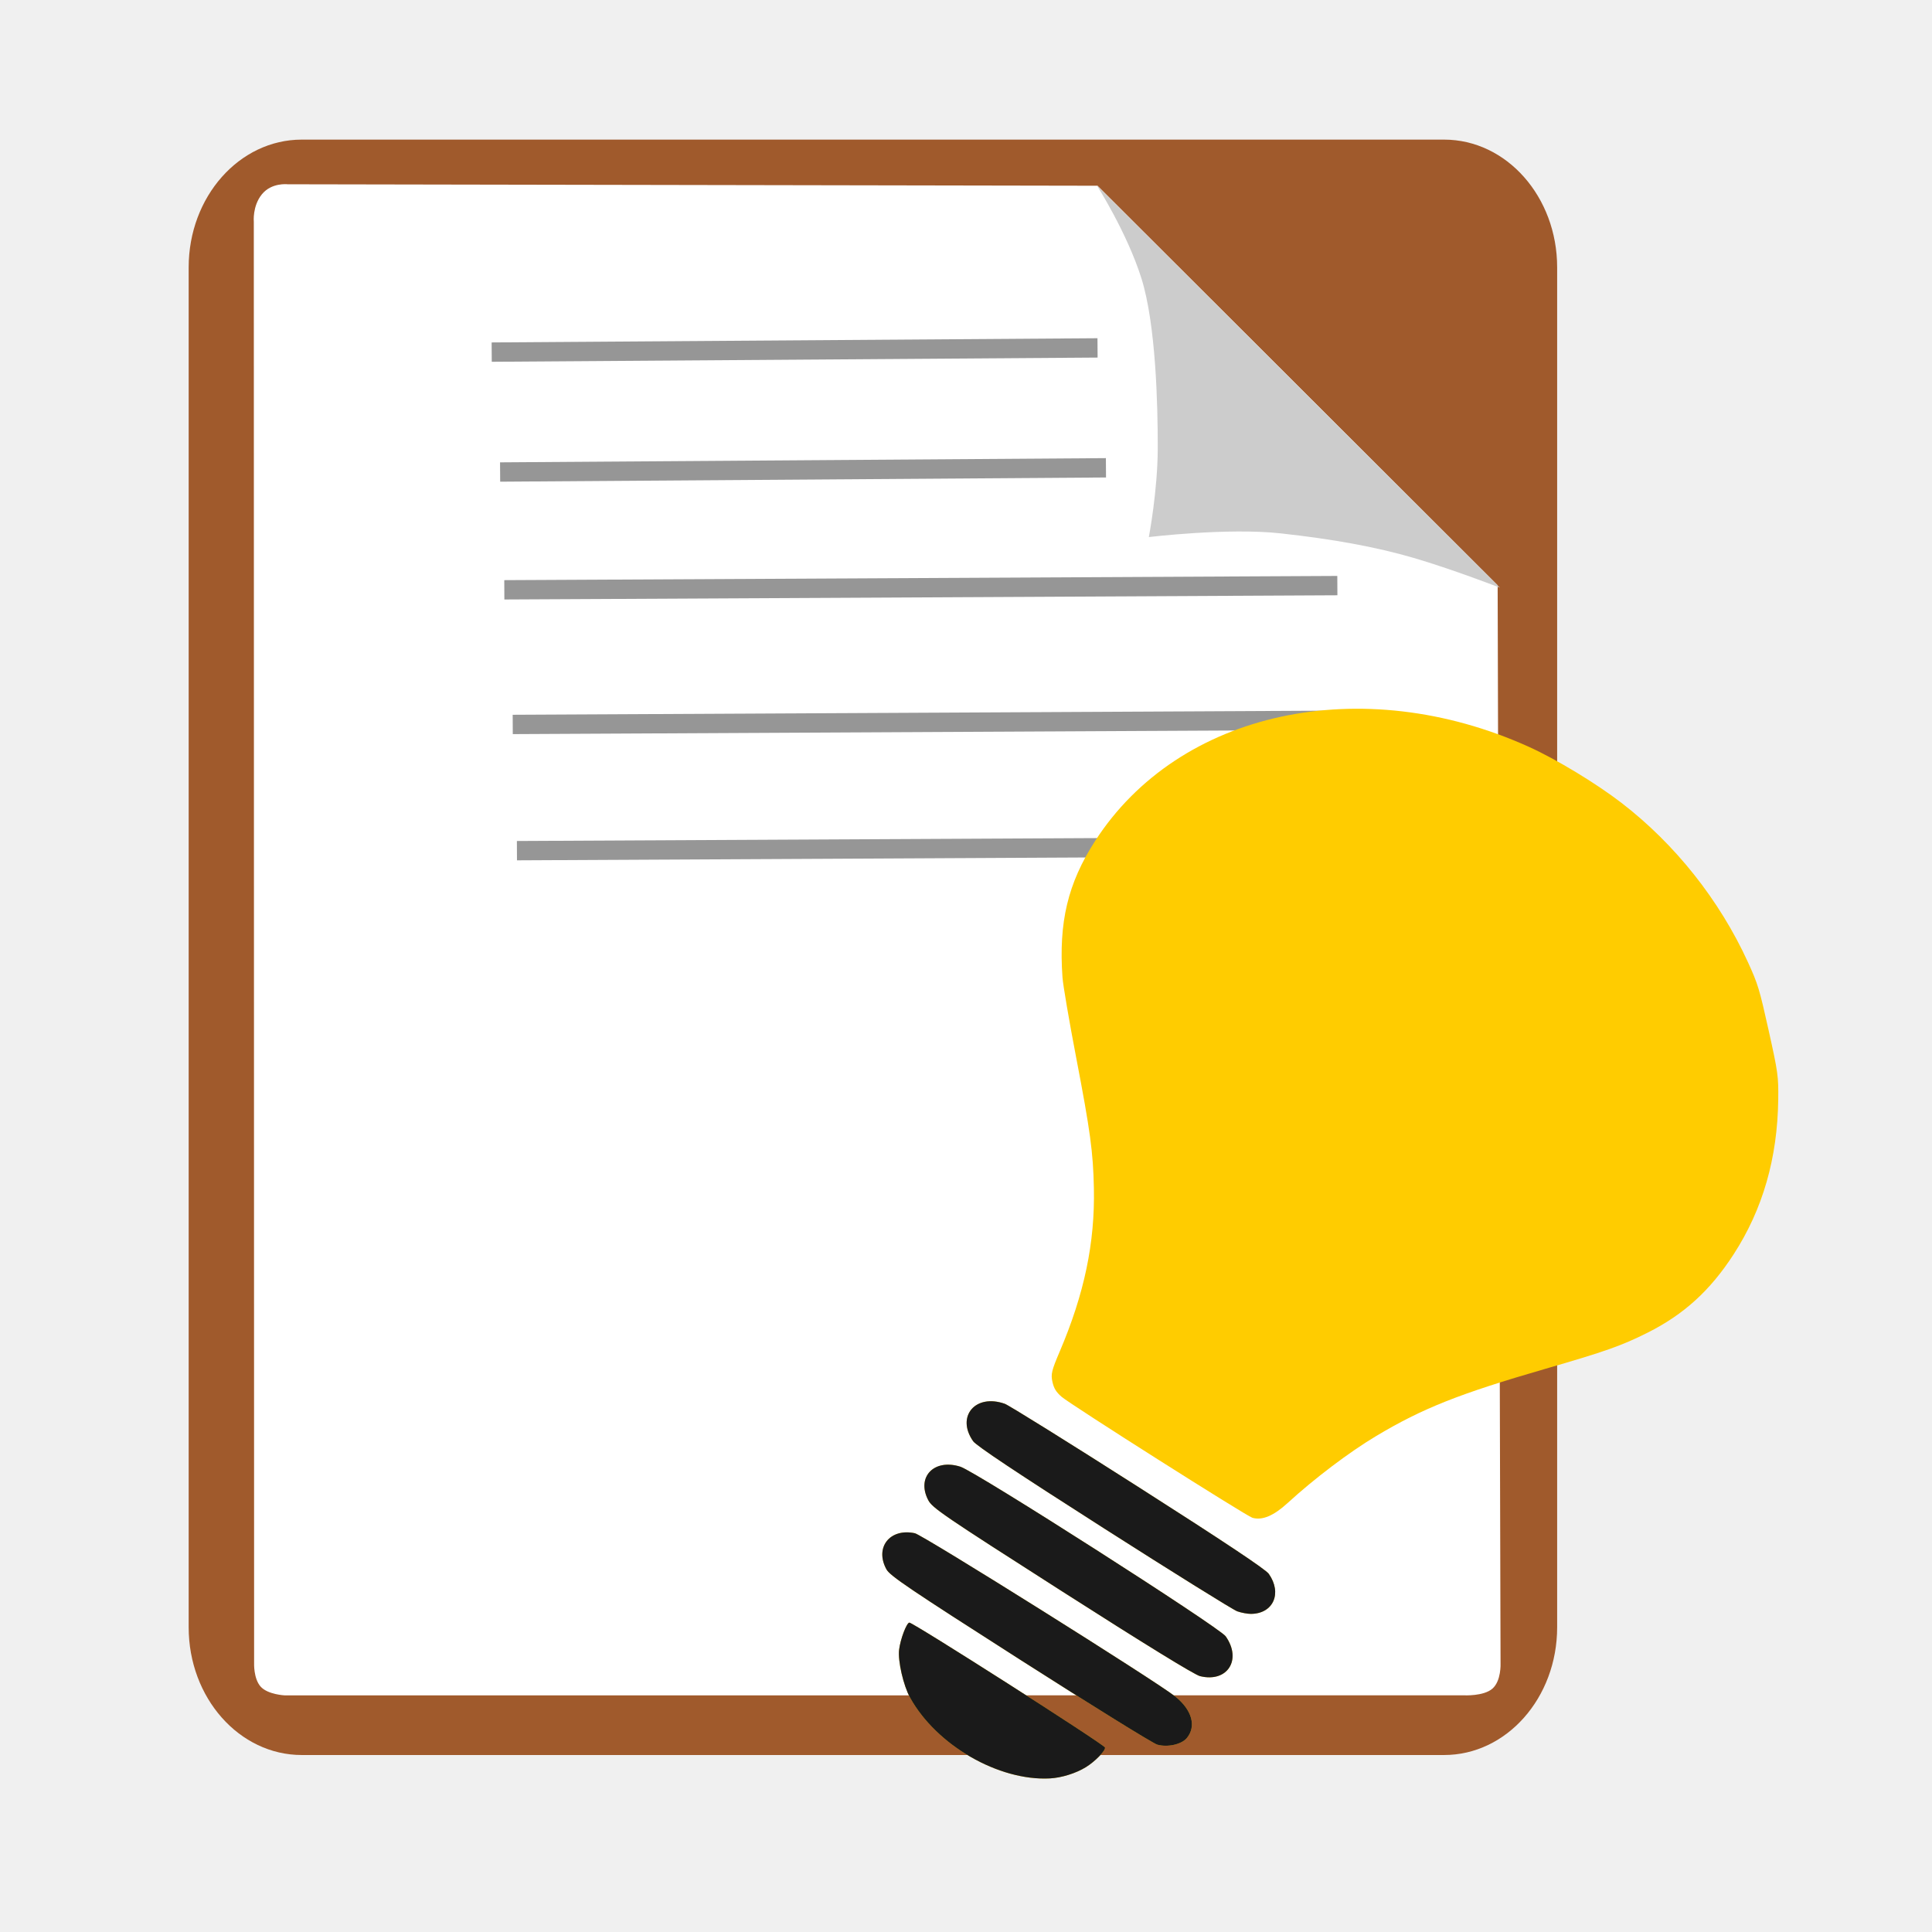
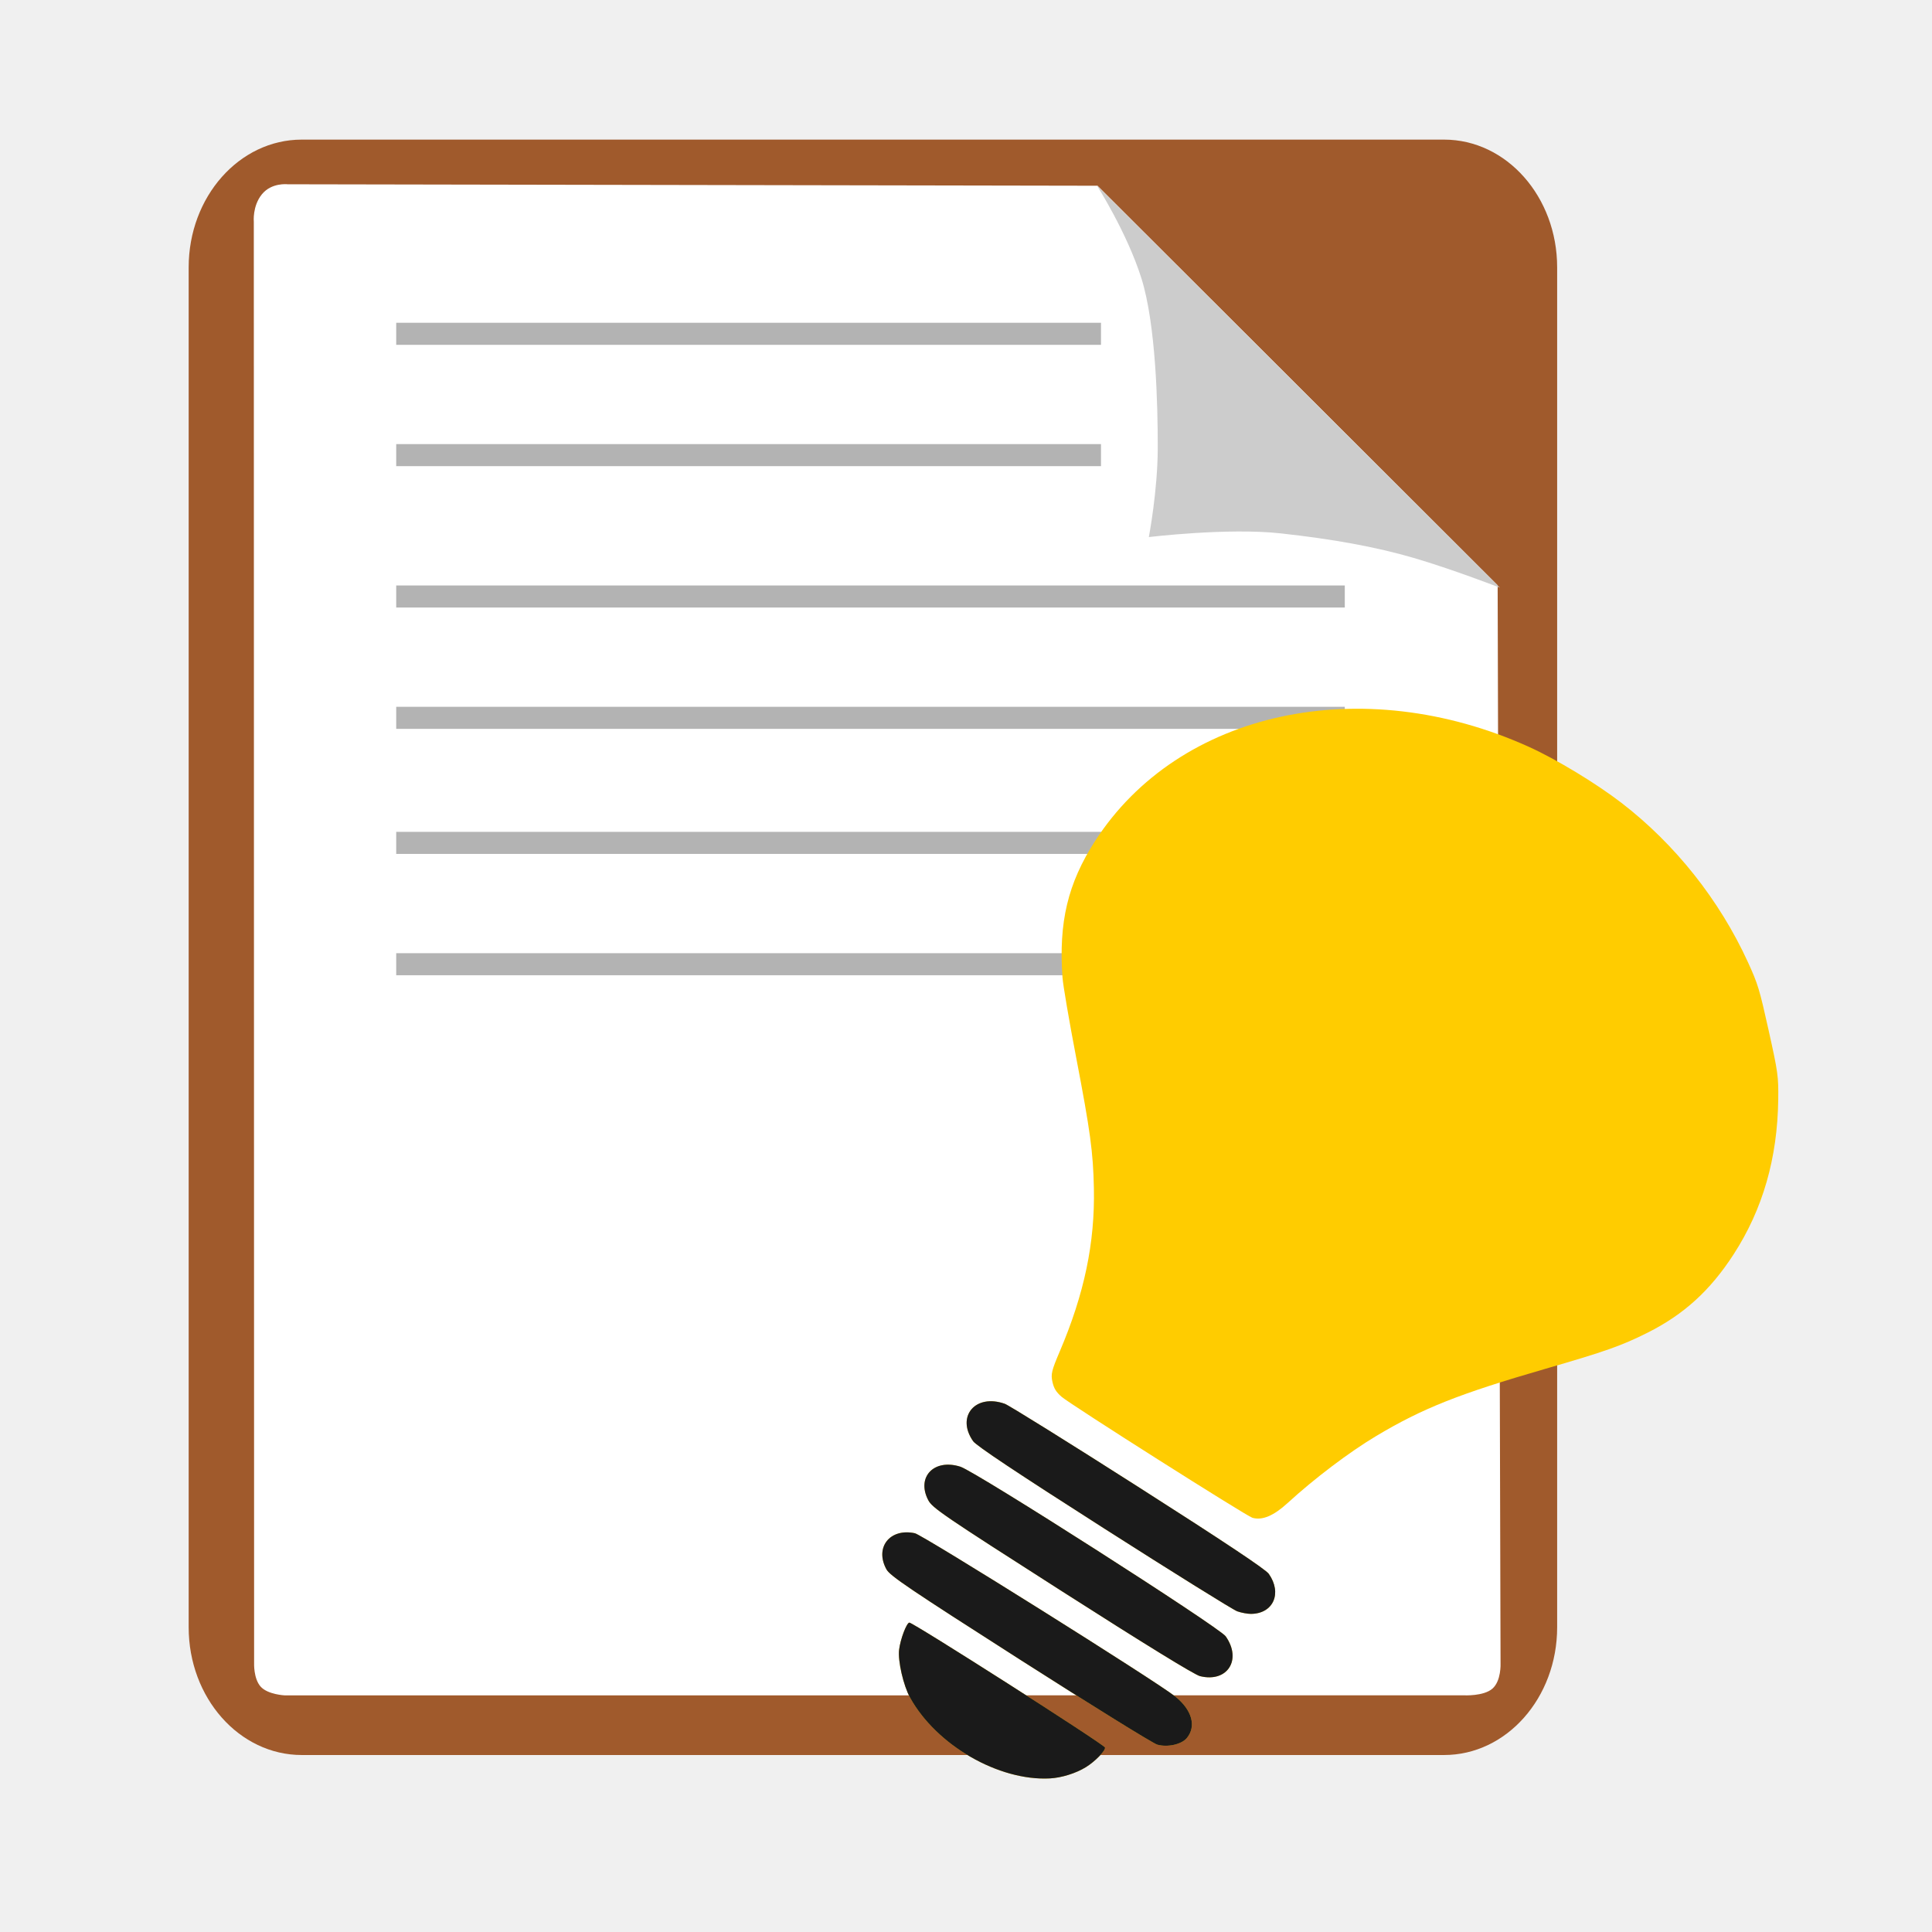
<svg xmlns="http://www.w3.org/2000/svg" viewBox="0 0 512 512" height="512" width="512" version="1.1" id="svg2">
  <defs id="defs6">
    <filter height="1.096" y="-0.048" width="1.096" x="-0.048" id="filter4329" style="color-interpolation-filters:sRGB">
      <feGaussianBlur id="feGaussianBlur4331" stdDeviation="2.132" />
    </filter>
    <filter height="1.033" y="-0.016" width="1.04" x="-0.02" id="filter4376" style="color-interpolation-filters:sRGB">
      <feGaussianBlur id="feGaussianBlur4378" stdDeviation="1.174" />
    </filter>
    <filter height="1.057" y="-0.029" width="1.063" x="-0.032" id="filter4436" style="color-interpolation-filters:sRGB">
      <feGaussianBlur id="feGaussianBlur4438" stdDeviation="0.635" />
    </filter>
  </defs>
  <rect style="fill:#a05a2c;fill-opacity:1;stroke:none" id="rect3003" width="362.661" height="428.098" x="50" y="37" ry="33.852" rx="29.959" />
  <path style="fill:#ffffff;stroke:none" d="m 69.414,51.476 c -2.561,3.149 -2.152,7.306 -2.152,7.306 l 0.075,355.883 0.005,26.091 c 0,0 -0.168,4.081 1.726,6.209 1.895,2.128 6.406,2.327 6.406,2.327 l 312.451,-0.015 c 0,0 5.234,0.287 7.588,-1.774 2.354,-2.062 2.148,-6.645 2.148,-6.645 L 396.893,155.1 290.854,49.223 76.214,48.834 c 0,0 -4.239,-0.504 -6.8,2.644 z" id="path3773" />
+   <rect style="fill:#b3b3b3;fill-opacity:1;stroke:none" id="rect3001-6" width="251.385" height="5.846" x="105" y="155.154" ry="0" />
  <path style="fill:#cccccc;stroke:none" d="m 290.655,49.102 c 0,0 7.999,12.494 11.826,24.637 3.827,12.143 4.356,33.452 4.336,44.938 -0.021,11.486 -2.365,23.652 -2.365,23.652 0,0 20.895,-2.518 34.886,-0.986 13.991,1.533 25.293,3.595 35.281,6.504 9.988,2.909 22.863,7.884 22.863,7.884 z" id="path3775" />
-   <path style="fill:none;stroke:#969696;stroke-width:5.125px;stroke-linecap:butt;stroke-linejoin:miter;stroke-opacity:1" d="M 130.305,93.312 290.859,92.197" id="path3933" />
-   <path style="fill:none;stroke:#969696;stroke-width:5.125px;stroke-linecap:butt;stroke-linejoin:miter;stroke-opacity:1" d="m 132.535,125.088 160.554,-1.115" id="path3933-6" />
-   <path style="fill:none;stroke:#969696;stroke-width:5.125px;stroke-linecap:butt;stroke-linejoin:miter;stroke-opacity:1" d="m 133.65,156.307 220.762,-1.115" id="path3933-2" />
-   <path style="fill:none;stroke:#969696;stroke-width:5.125px;stroke-linecap:butt;stroke-linejoin:miter;stroke-opacity:1" d="m 135.88,191.986 220.762,-1.115" id="path3933-2-6" />
-   <path style="fill:none;stroke:#969696;stroke-width:5.125px;stroke-linecap:butt;stroke-linejoin:miter;stroke-opacity:1" d="m 136.994,225.434 220.762,-1.115" id="path3933-2-1" />
  <path id="path2993" d="m 278.224,471.297 c -13.582,0.715 -30.039,-8.782 -37.025,-21.365 -1.788,-3.221 -3.29,-9.759 -2.927,-12.742 0.338,-2.778 1.931,-7.016 2.701,-7.187 0.789,-0.175 51.689,32.31 51.864,33.101 0.181,0.818 -2.617,3.702 -5.046,5.2 -2.664,1.643 -6.454,2.829 -9.567,2.993 z" style="fill:#f0c310" />
  <path id="path2991" d="m 306.683,462.346 c -1.107,-0.313 -17.459,-10.443 -36.338,-22.51 -29.37,-18.773 -34.484,-22.229 -35.424,-23.936 -3.188,-5.791 0.894,-10.992 7.52,-9.579 2.102,0.448 64.026,39.271 69.007,43.264 4.441,3.56 5.65,7.867 3.086,10.997 -1.397,1.706 -5.109,2.539 -7.852,1.764 z" style="fill:#f0c310" />
  <path id="path2989" d="m 318.019,444.197 c -1.463,-0.36 -14.598,-8.435 -36.571,-22.482 -31.569,-20.181 -34.382,-22.098 -35.462,-24.173 -3.192,-6.134 1.564,-11.069 8.529,-8.848 4.074,1.299 68.635,42.571 70.302,44.942 4.377,6.225 0.438,12.344 -6.798,10.561 z" style="fill:#f0c310" />
  <path id="path2987" d="m 331.536,427.698 c -0.93,0.008 -2.574,-0.298 -3.655,-0.682 -1.08,-0.383 -16.997,-10.292 -35.369,-22.02 -23.018,-14.693 -33.783,-21.863 -34.62,-23.058 -4.59,-6.55 0.599,-12.682 8.392,-9.918 1.065,0.378 16.969,10.282 35.342,22.01 23.018,14.693 33.783,21.863 34.62,23.058 3.599,5.136 1.192,10.557 -4.709,10.609 z" style="fill:#f0c310" />
+   <rect style="fill:#b3b3b3;fill-opacity:1;stroke:none" id="rect3001-3-7" width="251.385" height="5.846" x="105" y="187.308" ry="0" />
+   <rect style="fill:#b3b3b3;fill-opacity:1;stroke:none" id="rect3001-6-5" width="251.385" height="5.846" x="105" y="220.452" ry="0" />
+   <rect style="fill:#b3b3b3;fill-opacity:1;stroke:none" id="rect3001-3-7-3" width="251.385" height="5.846" x="105" y="252.606" ry="0" />
  <path id="path2986" d="m 331.895,402.226 c -1.592,-0.457 -48.16,-29.985 -50.548,-32.052 -1.459,-1.263 -2.059,-2.239 -2.444,-3.976 -0.449,-2.026 -0.217,-2.99 1.932,-8.028 6.526,-15.302 9.352,-28.804 9.056,-43.272 -0.195,-9.546 -0.949,-15.115 -4.682,-34.567 -1.855,-9.668 -3.492,-19.25 -3.637,-21.292 -1.044,-14.656 1.409,-24.937 8.627,-36.151 22.197,-34.486 70.639,-45.001 114.992,-24.961 7.186,3.247 17.763,9.647 24.478,14.812 14.249,10.96 26.036,25.806 33.566,42.279 2.637,5.768 3.053,7.142 5.476,18.059 2.48,11.167 2.617,12.172 2.539,18.302 -0.198,15.552 -4.102,29.107 -11.813,41.017 -6.215,9.6 -13.197,15.957 -22.837,20.792 -6.853,3.437 -11.193,4.972 -26.954,9.532 -22.917,6.631 -32.66,10.498 -44.944,17.842 -7.125,4.26 -16.396,11.272 -23.428,17.72 -3.743,3.432 -6.753,4.698 -9.379,3.945 z" style="fill:#ffcc00" />
  <path id="path2984" d="m 278.224,471.297 c -13.582,0.715 -30.039,-8.782 -37.025,-21.365 -1.788,-3.221 -3.29,-9.759 -2.927,-12.742 0.338,-2.778 1.931,-7.016 2.701,-7.187 0.789,-0.175 51.689,32.31 51.864,33.101 0.181,0.818 -2.617,3.702 -5.046,5.2 -2.664,1.643 -6.454,2.829 -9.567,2.993 z m 28.459,-8.951 c -1.107,-0.313 -17.459,-10.443 -36.338,-22.51 -29.37,-18.773 -34.484,-22.229 -35.424,-23.936 -3.188,-5.791 0.894,-10.992 7.52,-9.579 2.102,0.448 64.026,39.271 69.007,43.264 4.441,3.56 5.65,7.867 3.086,10.997 -1.397,1.706 -5.109,2.539 -7.852,1.764 z m 11.337,-18.15 c -1.463,-0.36 -14.598,-8.435 -36.571,-22.482 -31.569,-20.181 -34.382,-22.098 -35.462,-24.173 -3.192,-6.134 1.564,-11.069 8.529,-8.848 4.074,1.299 68.635,42.571 70.302,44.942 4.377,6.225 0.438,12.344 -6.798,10.561 z m 13.516,-16.499 c -0.93,0.008 -2.574,-0.298 -3.655,-0.682 -1.08,-0.383 -16.997,-10.292 -35.369,-22.02 -23.018,-14.693 -33.783,-21.863 -34.62,-23.058 -4.59,-6.55 0.599,-12.682 8.392,-9.918 1.065,0.378 16.969,10.282 35.342,22.01 23.018,14.693 33.783,21.863 34.62,23.058 3.599,5.136 1.192,10.557 -4.709,10.609 z" style="fill:#1a1a1a" />
+   <rect style="fill:#b3b3b3;fill-opacity:1;stroke:none" id="rect3001" width="186.769" height="5.846" x="105" y="85.538" ry="0" />
+   <rect style="fill:#b3b3b3;fill-opacity:1;stroke:none" id="rect3001-3" width="186.769" height="5.846" x="105" y="117.692" ry="0" />
</svg>
